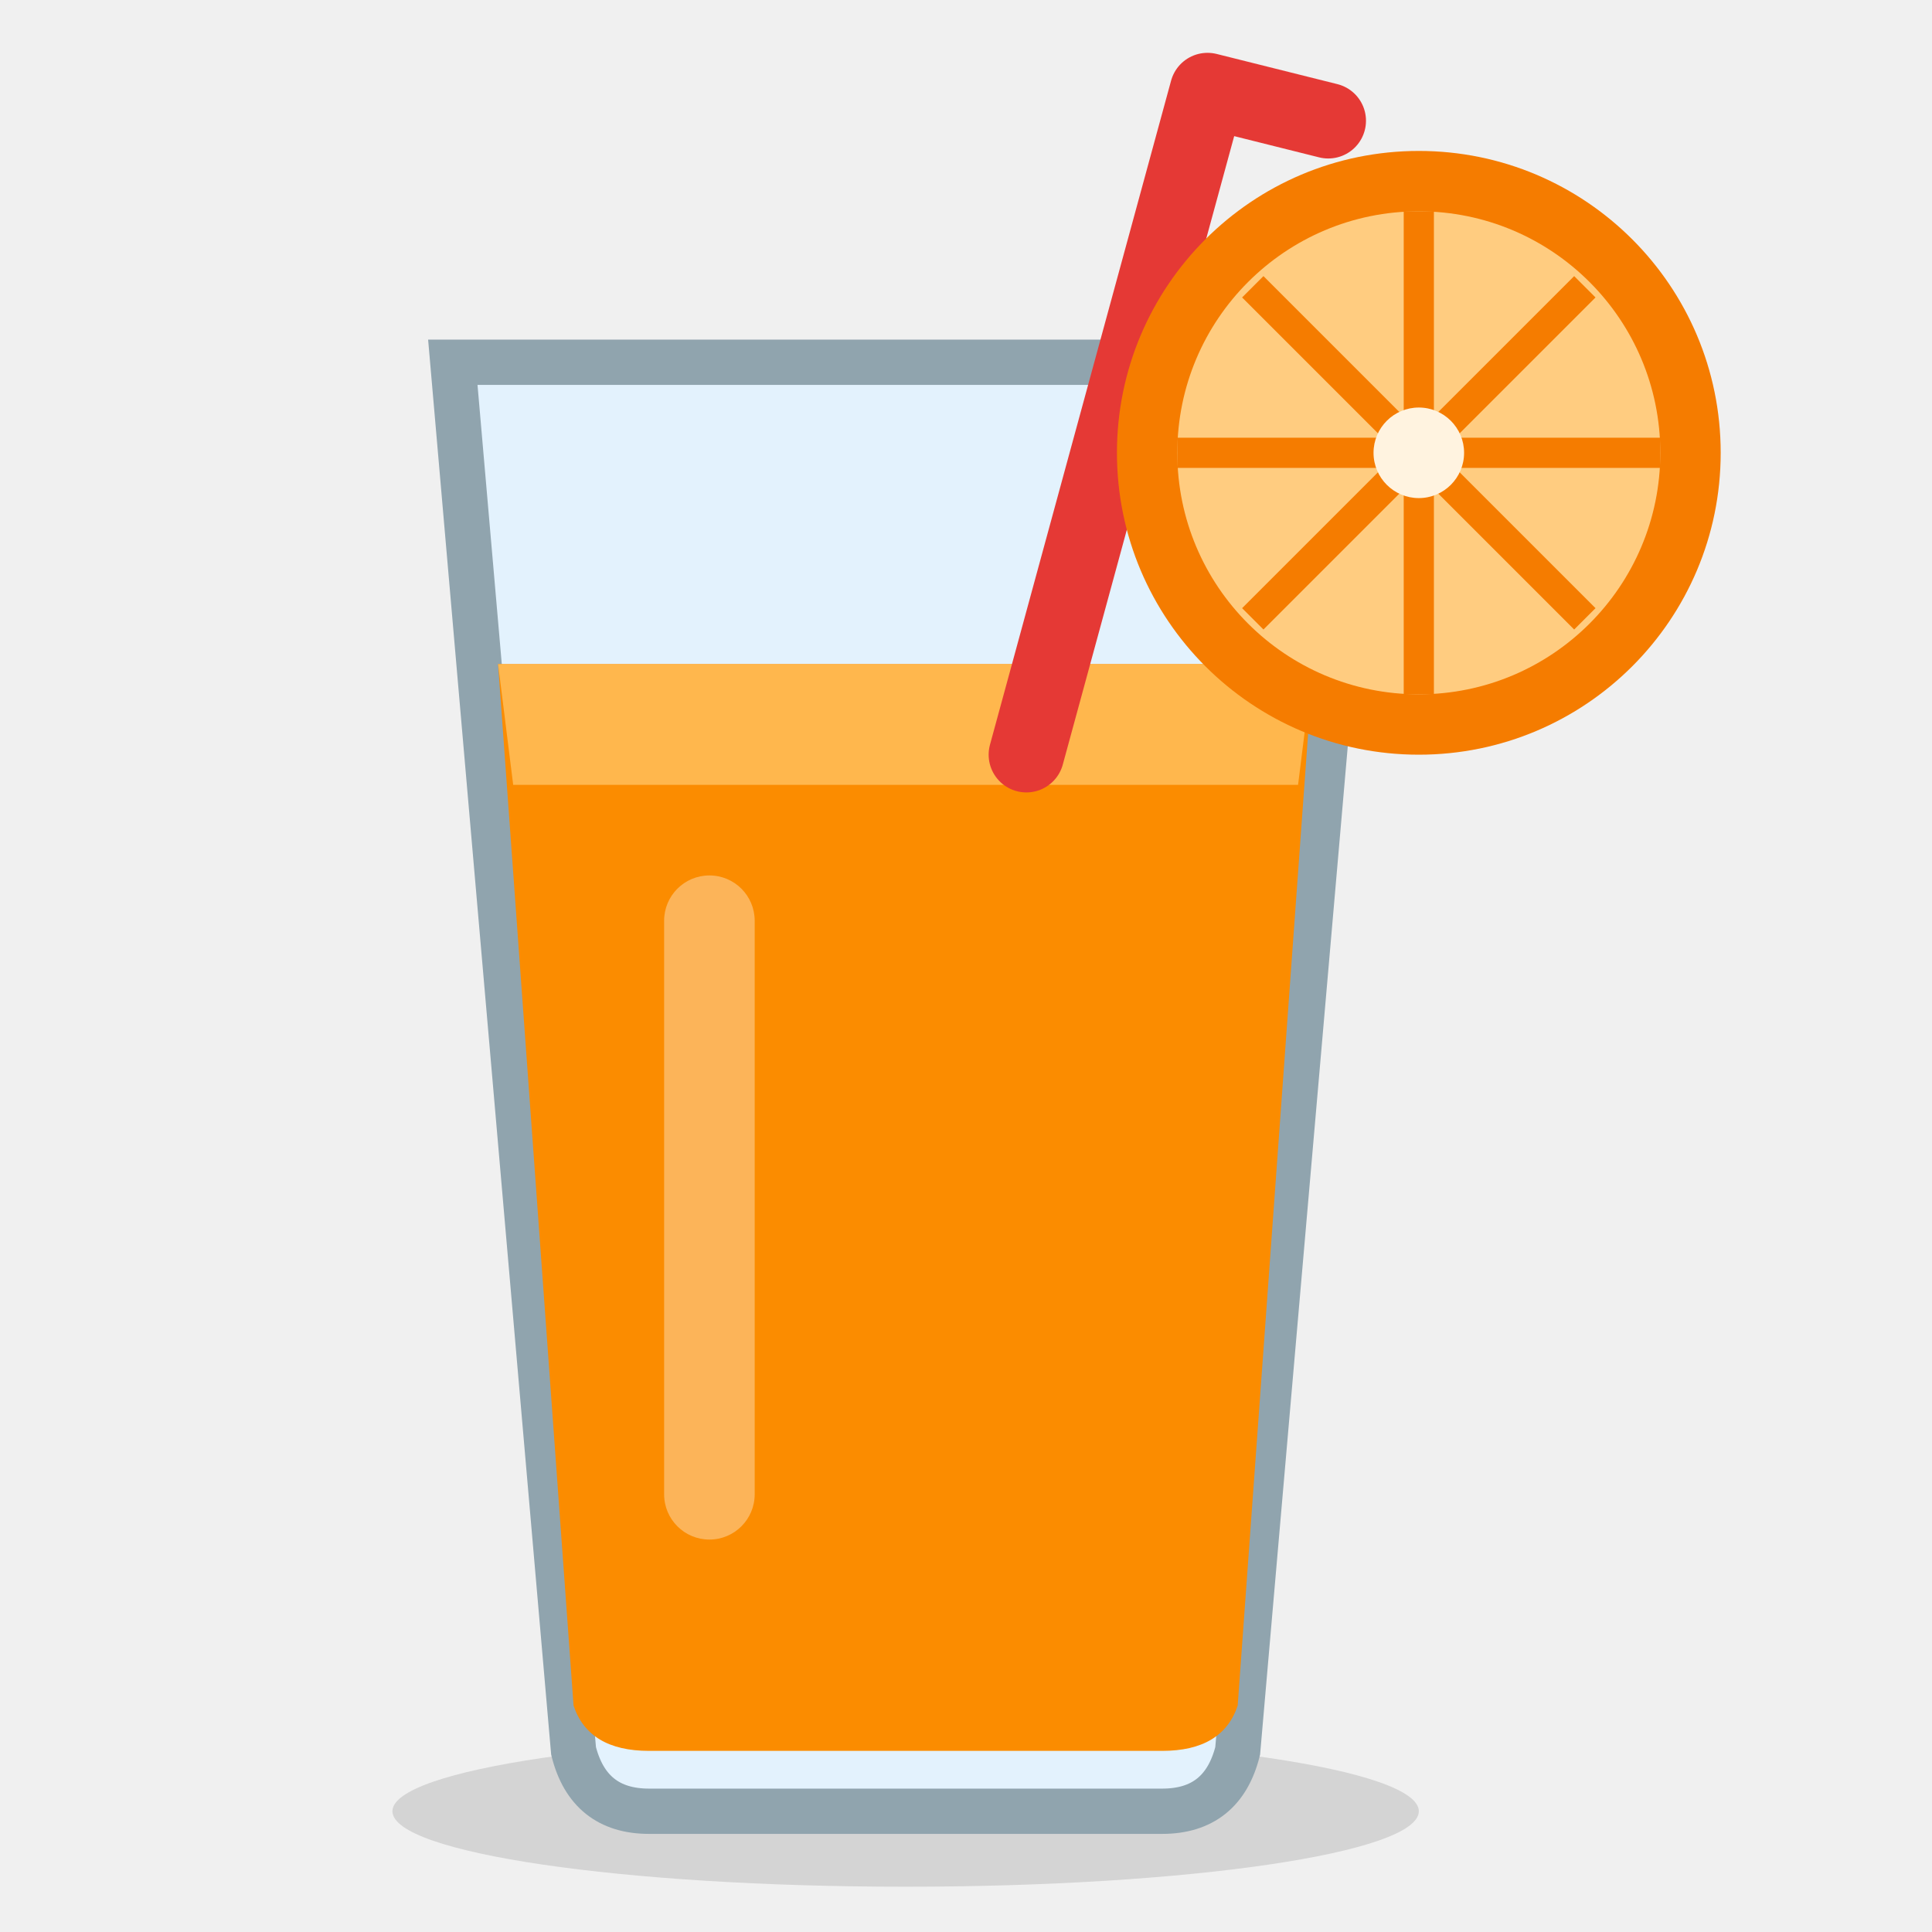
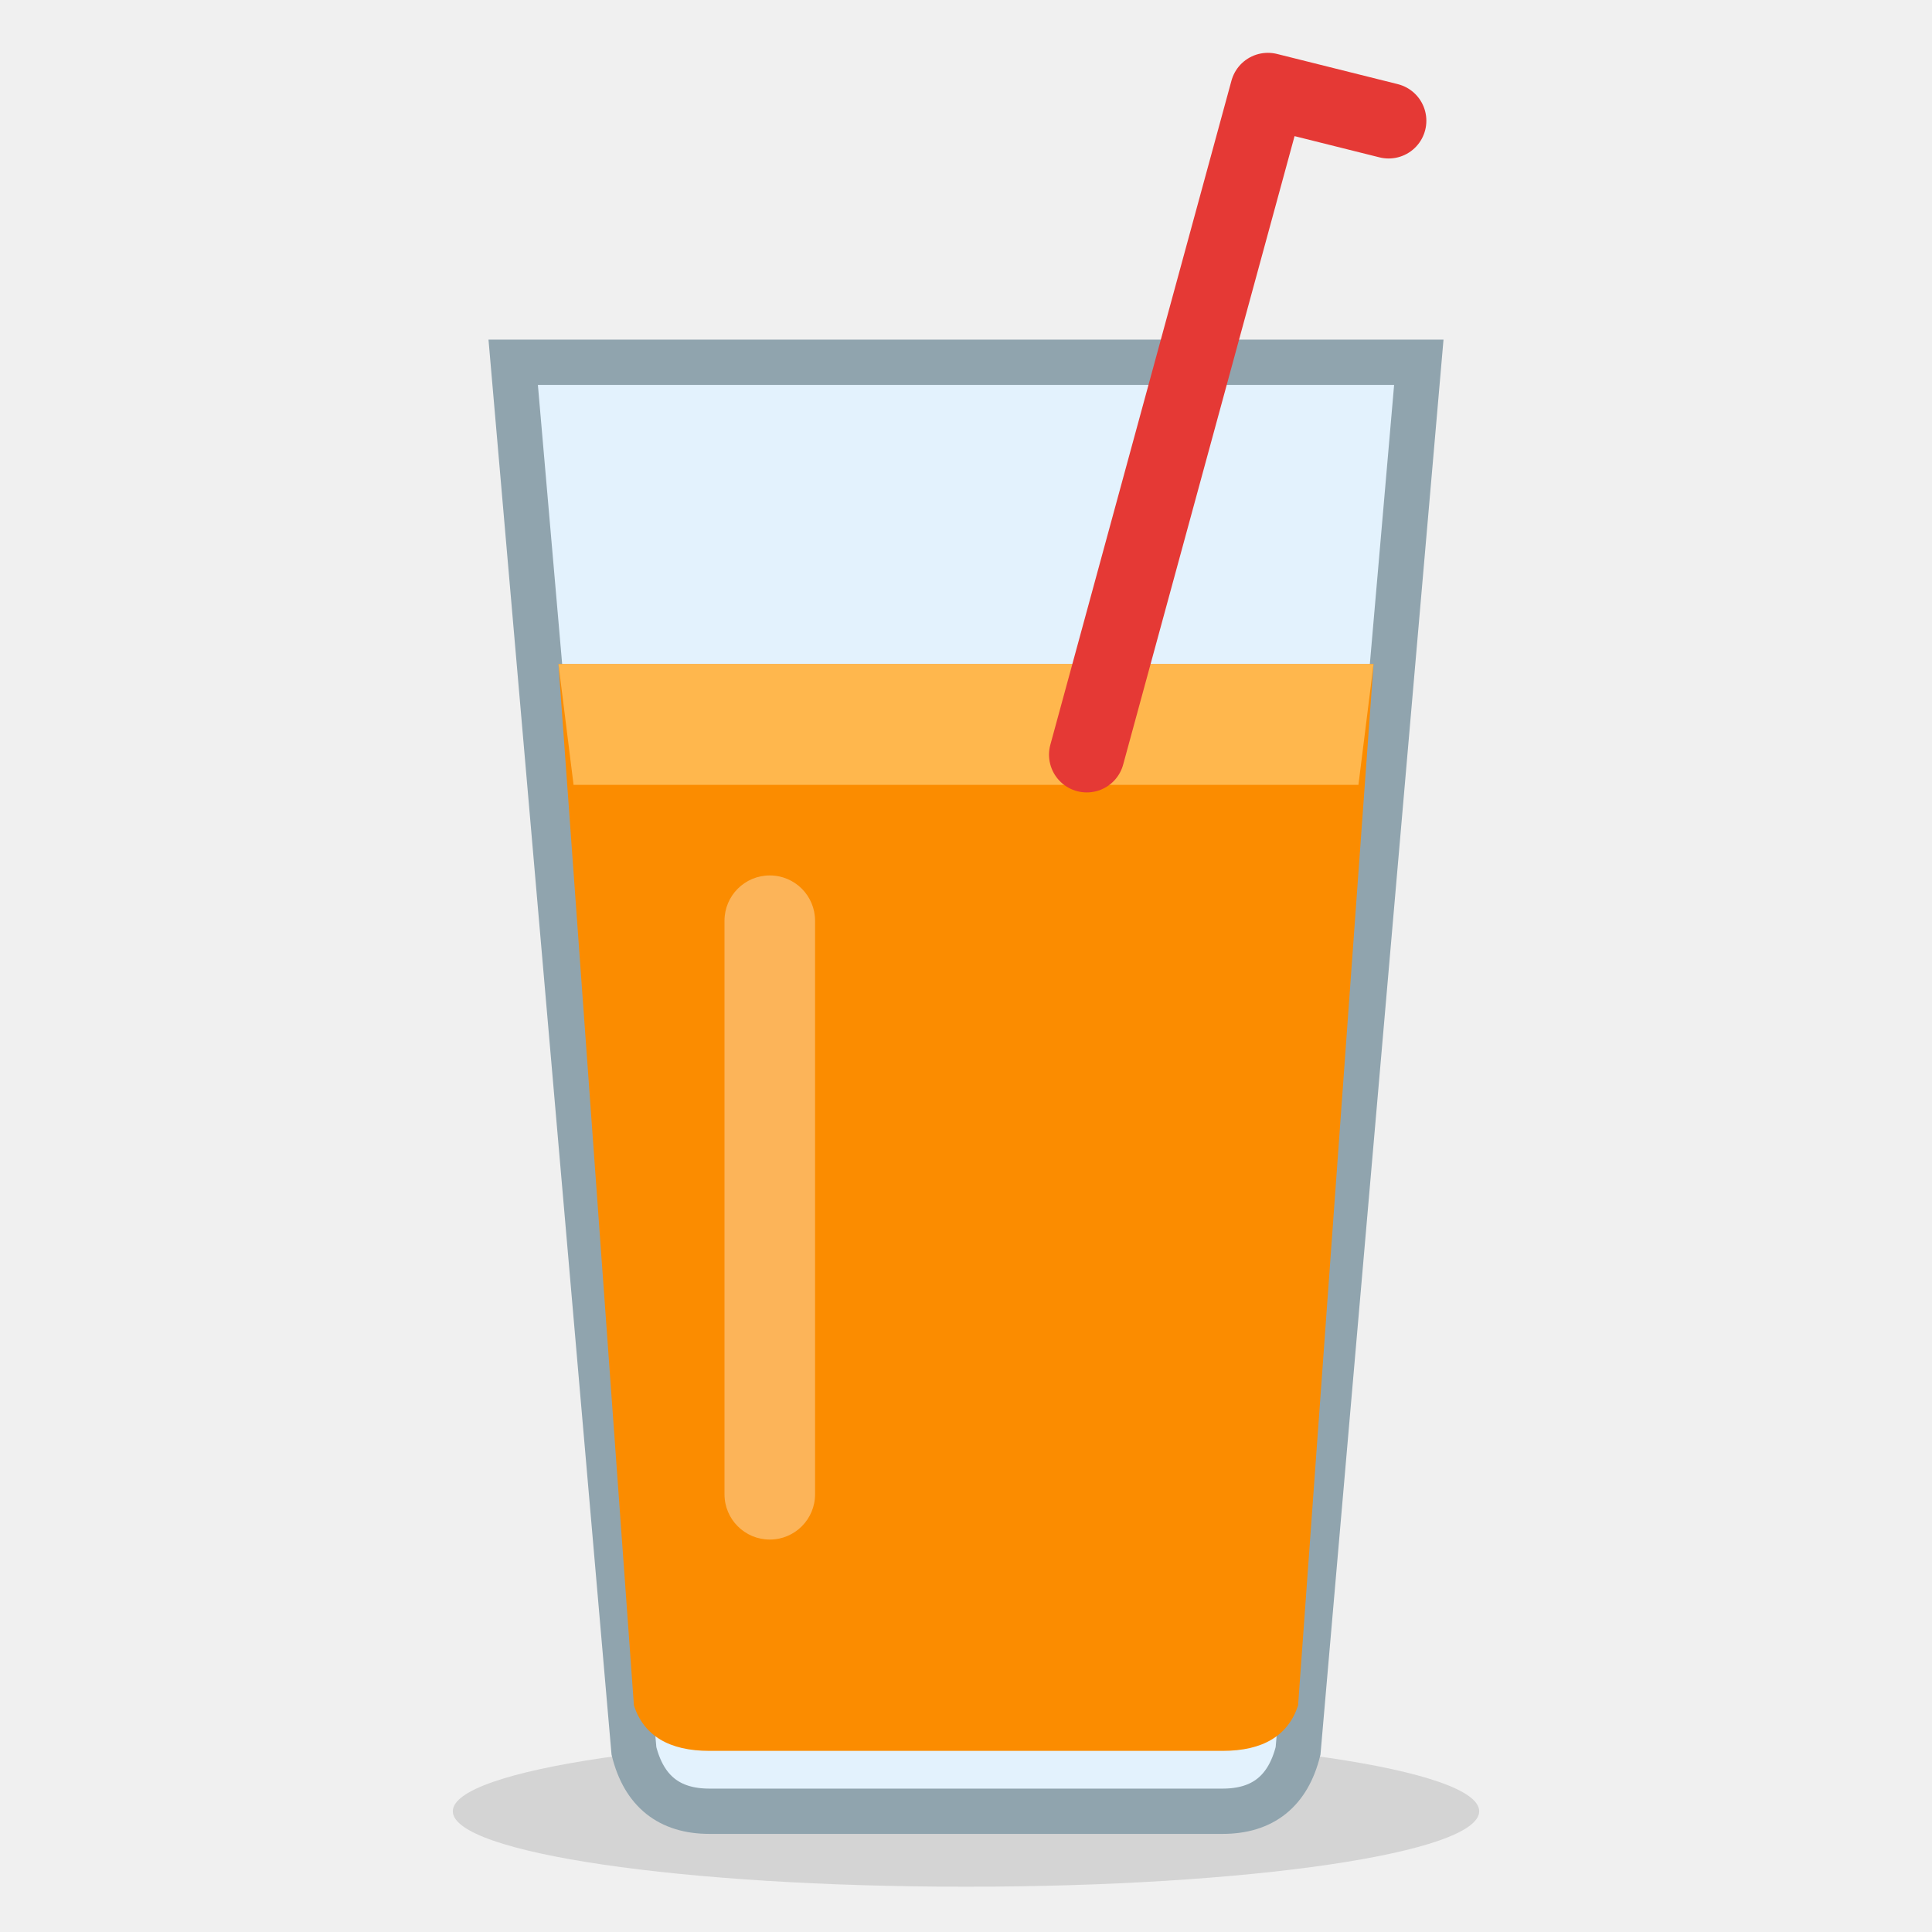
<svg xmlns="http://www.w3.org/2000/svg" viewBox="0 0 128 128">
-   <ellipse cx="60" cy="120" rx="34" ry="5" fill="#000" opacity=".12" />
-   <path d="M30 24 L90 24 L82 116 Q81 120 77 120 L43 120 Q39 120 38 116 Z" fill="#E3F2FD" stroke="#90A4AE" stroke-width="3" />
-   <path d="M33 44 L87 44 L82 113 Q81 116 77 116 L43 116 Q39 116 38 113 Z" fill="#FB8C00" />
-   <path d="M33 44 L87 44 L86 52 L34 52 Z" fill="#FFB74D" />
-   <rect x="44" y="58" width="6" height="44" rx="3" fill="#FFF" opacity=".35" />
-   <path d="M68 50 L80 6 L88 8" stroke="#E53935" stroke-width="5" fill="none" stroke-linecap="round" stroke-linejoin="round" />
-   <circle cx="94" cy="30" r="20" fill="#F57C00" />
-   <circle cx="94" cy="30" r="16" fill="#FFCC80" />
-   <g stroke="#F57C00" stroke-width="2">
-     <line x1="94" y1="14" x2="94" y2="46" />
-     <line x1="78" y1="30" x2="110" y2="30" />
-     <line x1="83" y1="19" x2="105" y2="41" />
-     <line x1="105" y1="19" x2="83" y2="41" />
-   </g>
-   <circle cx="94" cy="30" r="3" fill="#FFF3E0" />
+   <ellipse cx="64" cy="120" rx="34" ry="5" fill="#000" opacity=".12" />
+   <path d="M34 24 L94 24 L86 116 Q85 120 81 120 L47 120 Q43 120 42 116 Z" fill="#E3F2FD" stroke="#90A4AE" stroke-width="3" />
+   <path d="M37 44 L91 44 L86 113 Q85 116 81 116 L47 116 Q43 116 42 113 Z" fill="#FB8C00" />
+   <path d="M37 44 L91 44 L90 52 L38 52 Z" fill="#FFB74D" />
+   <rect x="48" y="58" width="6" height="44" rx="3" fill="#FFF" opacity=".35" />
+   <path d="M72 50 L84 6 L92 8" stroke="#E53935" stroke-width="5" fill="none" stroke-linecap="round" stroke-linejoin="round" />
</svg>
